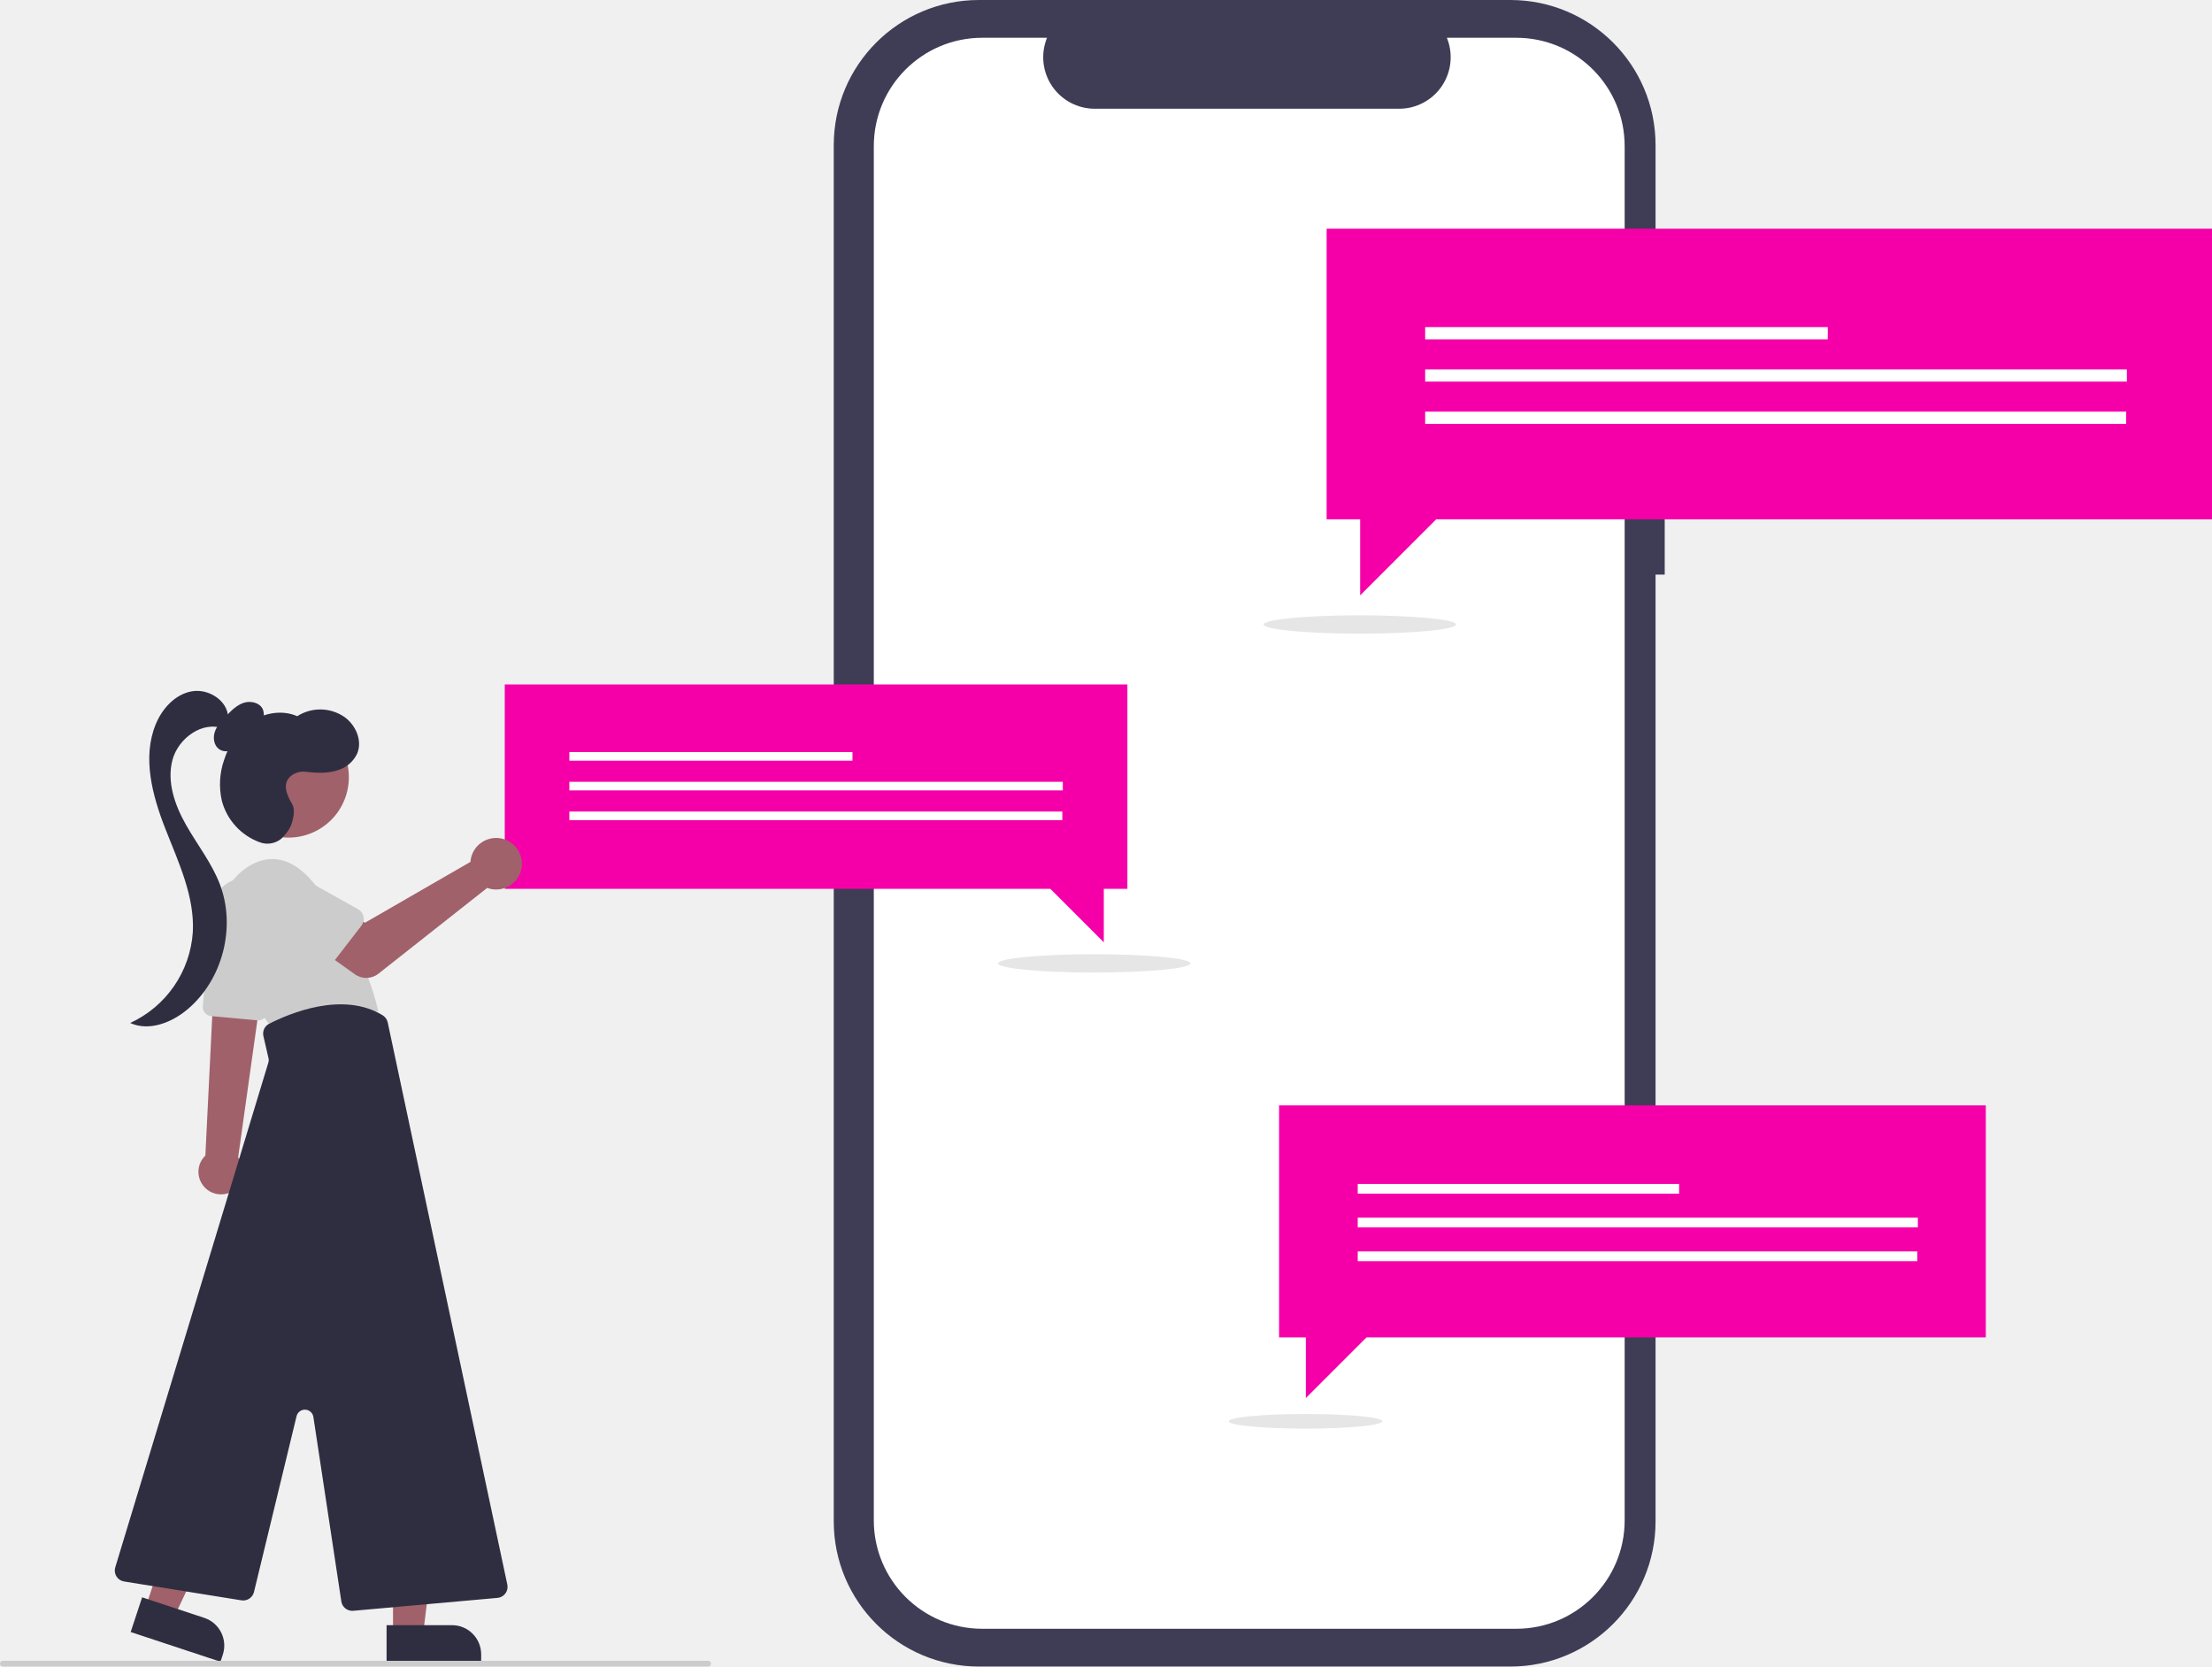
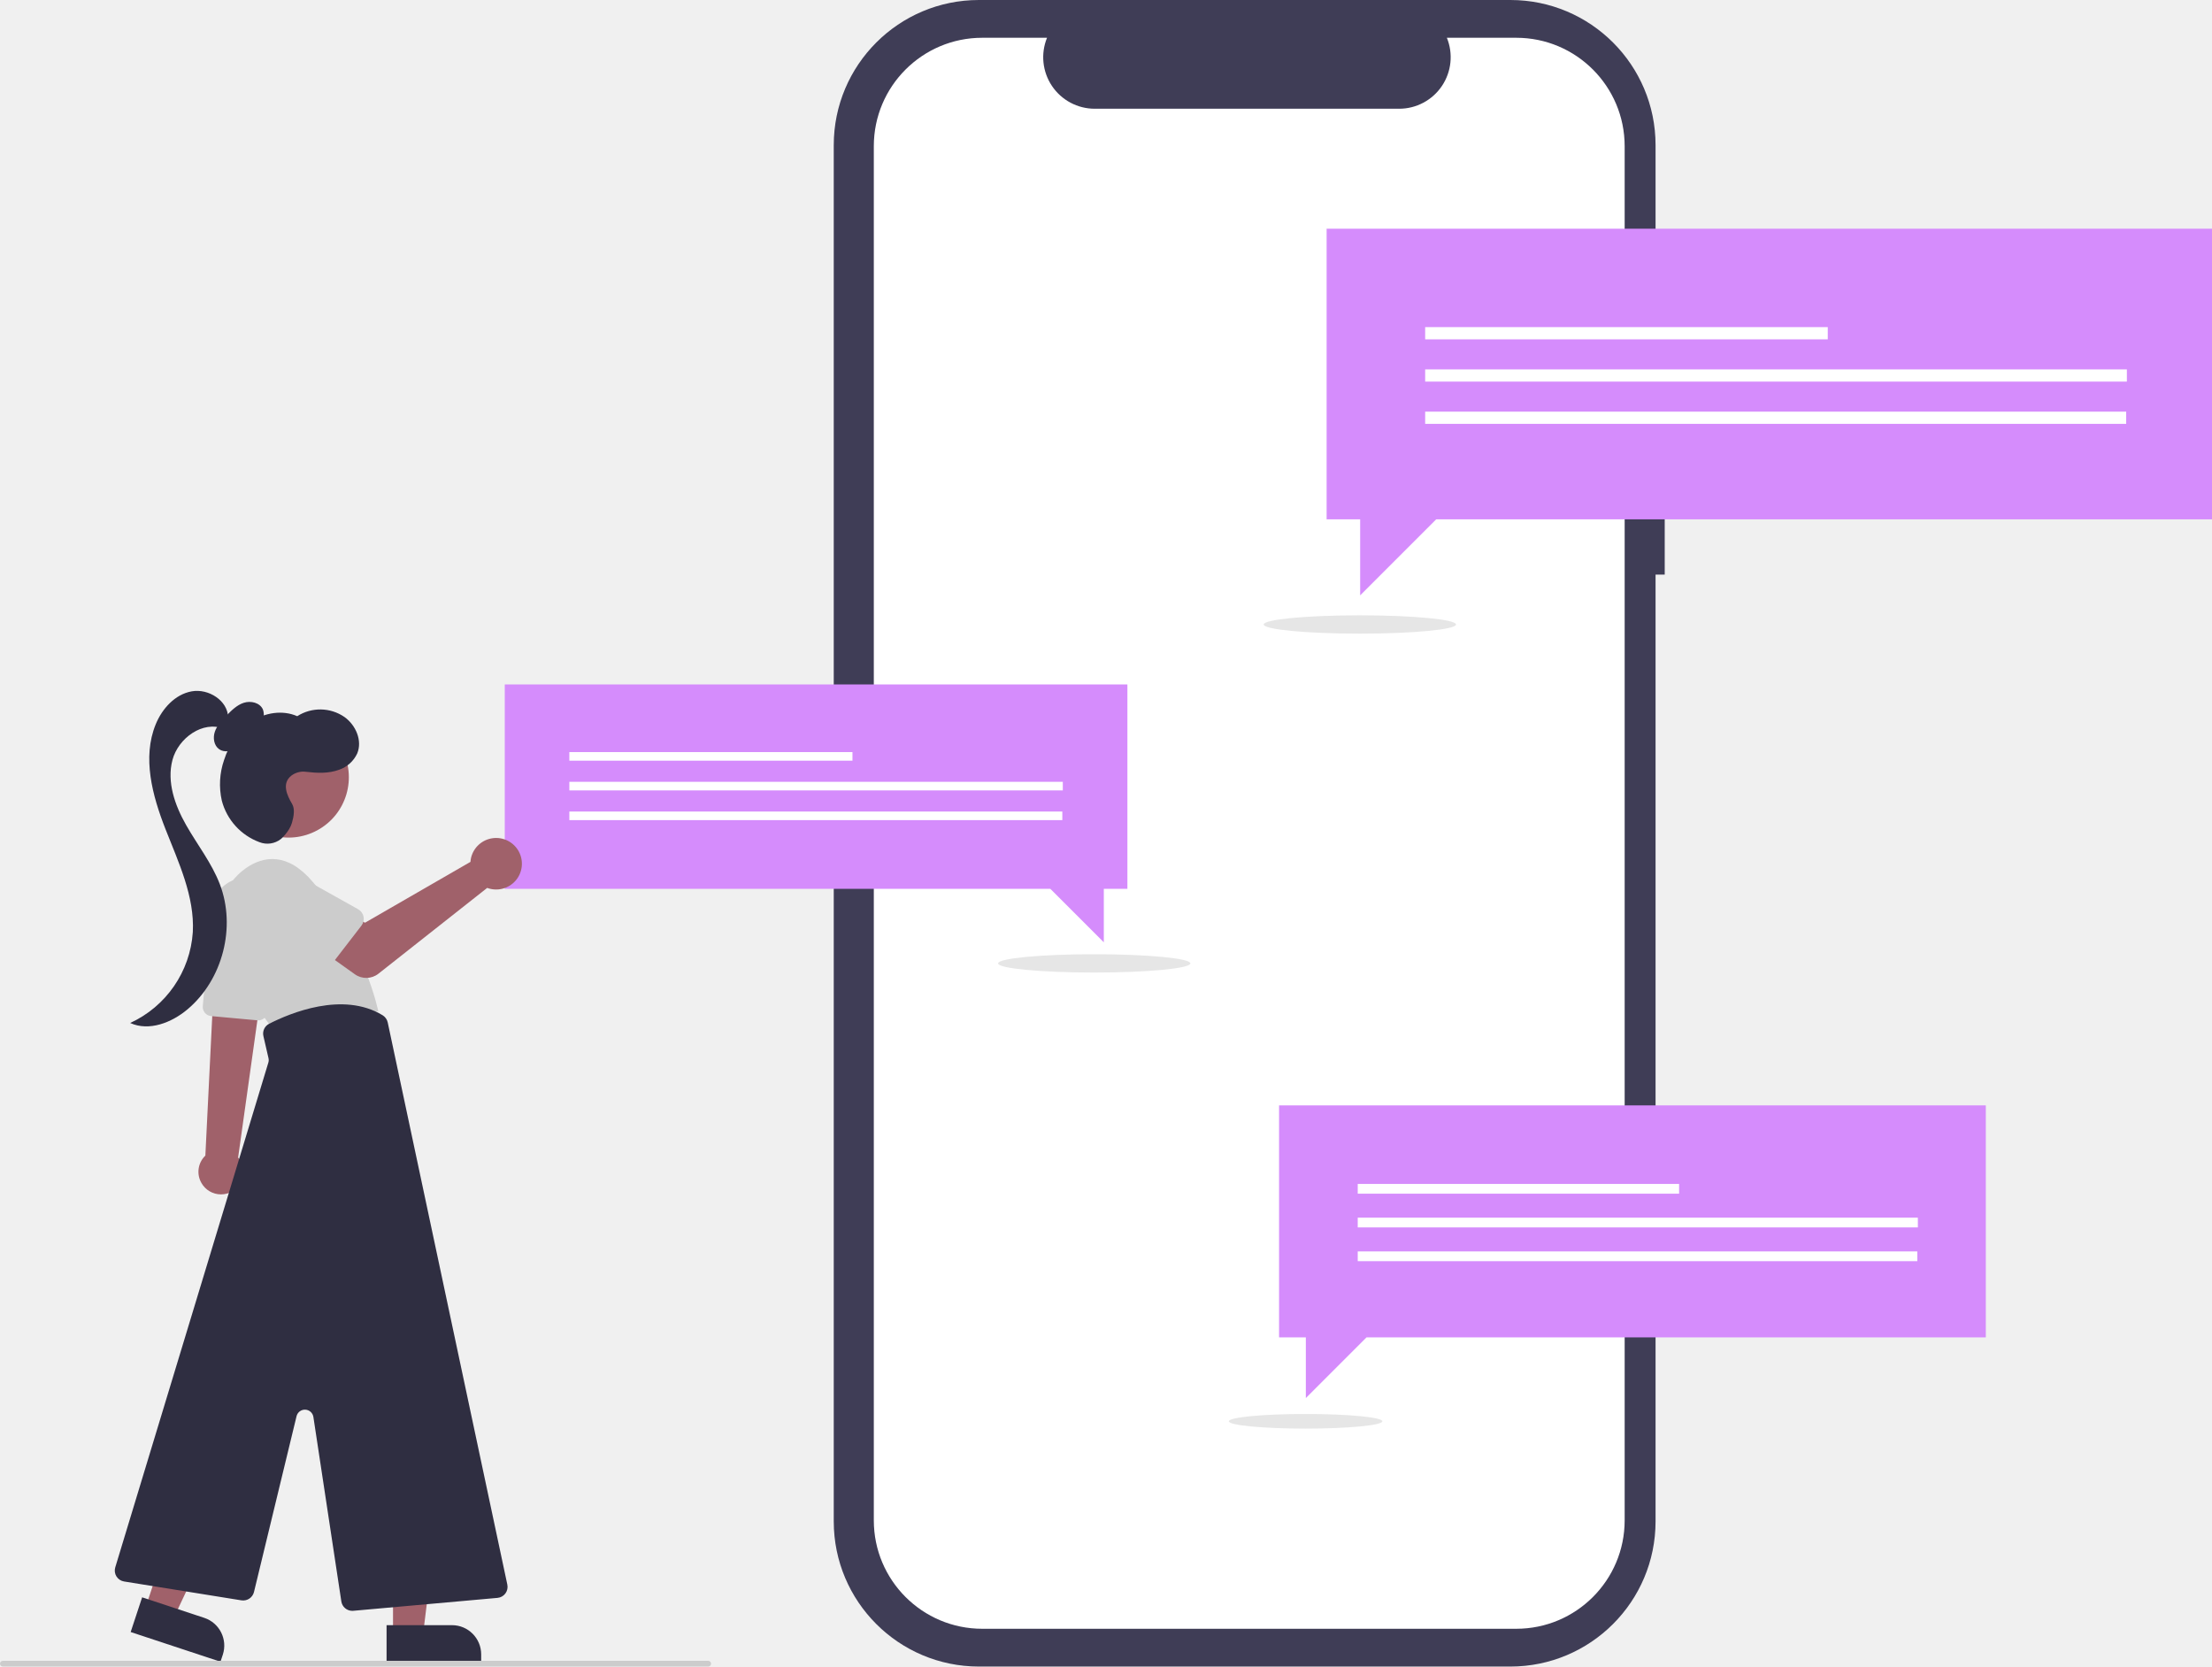
<svg xmlns="http://www.w3.org/2000/svg" data-name="Layer 1" width="965.998" height="727.778" viewBox="0 0 965.998 727.778">
  <path d="M843.996,259.058h-3.999V149.513a63.402,63.402,0,0,0-63.402-63.402H544.509a63.402,63.402,0,0,0-63.402,63.402V750.487A63.402,63.402,0,0,0,544.509,813.889H776.596a63.402,63.402,0,0,0,63.402-63.402V337.034h3.999Z" transform="translate(-117.0008 -86.11101)" fill="#3f3d56" />
  <path d="M779.154,102.606h-30.295a22.495,22.495,0,0,1-20.827,30.991H595.072A22.495,22.495,0,0,1,574.245,102.606h-28.296a47.348,47.348,0,0,0-47.348,47.348V750.046a47.348,47.348,0,0,0,47.348,47.348H779.154a47.348,47.348,0,0,0,47.348-47.348h0V149.954A47.348,47.348,0,0,0,779.154,102.606Z" transform="translate(-117.0008 -86.11101)" fill="#fff" />
  <ellipse cx="593.858" cy="272.708" rx="42" ry="4" fill="#e6e6e6" />
-   <polygon points="965.998 99.868 579.346 99.868 579.346 226.799 593.992 226.799 593.992 259.997 627.189 226.799 965.998 226.799 965.998 99.868" fill="#f500a8" />
+   <polygon points="965.998 99.868 579.346 99.868 579.346 226.799 593.992 226.799 593.992 259.997 627.189 226.799 965.998 226.799 965.998 99.868" fill="#d58cfc" />
  <rect x="622.381" y="142.852" width="175.821" height="5.336" fill="#fff" />
  <rect x="622.381" y="161.31" width="306.441" height="5.336" fill="#fff" />
  <rect x="622.381" y="179.768" width="306.141" height="5.336" fill="#fff" />
-   <polygon points="867.219 482.708 558.58 482.708 558.58 584.029 570.271 584.029 570.271 610.528 596.77 584.029 867.219 584.029 867.219 482.708" fill="#f500a8" />
+   <polygon points="867.219 482.708 558.58 482.708 558.58 584.029 570.271 584.029 570.271 610.528 596.77 584.029 867.219 584.029 867.219 482.708" fill="#d58cfc" />
  <rect x="592.932" y="517.019" width="140.346" height="4.259" fill="#fff" />
  <rect x="592.932" y="531.753" width="244.612" height="4.259" fill="#fff" />
  <rect x="592.932" y="546.487" width="244.372" height="4.259" fill="#fff" />
  <ellipse cx="570.163" cy="620.675" rx="33.526" ry="3.193" fill="#e6e6e6" />
  <ellipse cx="477.858" cy="420.708" rx="42" ry="4" fill="#e6e6e6" />
-   <polygon points="220.435 298.894 492.342 298.894 492.342 388.157 482.042 388.157 482.042 411.502 458.697 388.157 220.435 388.157 220.435 298.894" fill="#f500a8" />
+   <polygon points="220.435 298.894 492.342 298.894 492.342 388.157 482.042 388.157 482.042 411.502 458.697 388.157 220.435 388.157 220.435 298.894" fill="#d58cfc" />
  <rect x="248.638" y="328.435" width="123.643" height="3.752" fill="#fff" />
  <rect x="248.638" y="341.416" width="215.499" height="3.752" fill="#fff" />
  <rect x="248.638" y="354.396" width="215.288" height="3.752" fill="#fff" />
  <path d="M204.985,602.74a9.789,9.789,0,1,0,16.929-9.832,10.536,10.536,0,0,0-.922-1.308l8.234-58.689.247-1.758,1.673-11.976.247-1.726-.911.043-15.953.729-4.278.193-.536,10.925-3.034,61.423A9.775,9.775,0,0,0,204.985,602.74Z" transform="translate(-117.0008 -86.11101)" fill="#a0616a" />
  <path d="M229.426,531.687l-20.258-1.858a3.999,3.999,0,0,1-3.607-4.328l3.757-42.127a15.36,15.36,0,1,1,30.495,3.6l-6.074,41.321a3.992,3.992,0,0,1-3.944,3.41C229.673,531.704,229.55,531.699,229.426,531.687Z" transform="translate(-117.0008 -86.11101)" fill="#ccc" />
  <path d="M214.073,497.651a28.215,28.215,0,0,1,10.377-32.473c7.639-5.227,18.093-7.103,29.35,6.299C276.315,498.281,282.212,527.765,282.212,527.765l-46.102,7.505S220.43,516.106,214.073,497.651Z" transform="translate(-117.0008 -86.11101)" fill="#ccc" />
  <polygon points="171.635 713.464 184.779 713.464 191.032 662.764 171.633 662.765 171.635 713.464" fill="#a0616a" />
  <path d="M285.819,795.819H327.13a0,0,0,0,1,0,0V811.78a0,0,0,0,1,0,0H298.566a12.747,12.747,0,0,1-12.747-12.747v-3.214A0,0,0,0,1,285.819,795.819Z" transform="translate(495.9852 1521.474) rotate(179.9974)" fill="#2f2e41" />
  <polygon points="63.569 702.001 76.049 706.126 97.899 659.951 79.48 653.863 63.569 702.001" fill="#a0616a" />
  <path d="M175.526,789.741h41.311a0,0,0,0,1,0,0V805.702a0,0,0,0,1,0,0H188.273a12.747,12.747,0,0,1-12.747-12.747V789.741A0,0,0,0,1,175.526,789.741Z" transform="translate(15.10144 1530.598) rotate(-161.7098)" fill="#2f2e41" />
  <circle cx="243.011" cy="425.552" r="26.333" transform="translate(-291.3413 82.60127) rotate(-28.66321)" fill="#a0616a" />
  <path d="M266.067,785.461l-12.207-80.566a3.752,3.752,0,0,0-7.357-.321l-18.589,76.779a4.86,4.86,0,0,1-5.455,3.629l-51.275-8.241a4.825,4.825,0,0,1-3.852-6.165l66.86-220.429a3.755,3.755,0,0,0,.065-1.932l-2.226-9.646a4.807,4.807,0,0,1,2.495-5.375c9.104-4.646,32.159-14.303,49.567-3.724a4.879,4.879,0,0,1,2.229,3.138L338.553,778.092a4.825,4.825,0,0,1-4.289,5.81l-62.996,5.641q-.218.019-.432.019A4.833,4.833,0,0,1,266.067,785.461Z" transform="translate(-117.0008 -86.11101)" fill="#2f2e41" />
  <path d="M225.55,406.947a19.921,19.921,0,0,0,5.206-4.524,6.757,6.757,0,0,0,1.04-6.537c-1.33-2.935-5.284-3.865-8.347-2.864s-5.43,3.401-7.669,5.718c-1.972,2.042-4,4.173-4.936,6.853s-.455,6.077,1.872,7.703c2.283,1.596,5.566.942,7.762-.771s3.556-4.257,4.852-6.722Z" transform="translate(-117.0008 -86.11101)" fill="#2f2e41" />
  <path d="M216.631,399.444c-.146-7.42-8.603-12.74-15.907-11.425s-12.918,7.542-15.728,14.411c-5.938,14.512-1.48,31.07,4.241,45.669s12.801,29.419,11.967,45.076a47.094,47.094,0,0,1-27.356,39.674c8.243,3.736,18.096-.124,25.023-5.948,15.383-12.936,21.321-35.966,14.11-54.727-3.556-9.254-9.824-17.17-14.717-25.792s-8.483-18.782-5.957-28.368,13.278-17.35,22.469-13.637Z" transform="translate(-117.0008 -86.11101)" fill="#2f2e41" />
  <path d="M244.59,437.238c-2.295-3.879-4.613-8.972-.416-12.363a8.646,8.646,0,0,1,6.487-1.715c4.731.57,9.882.805,14.461-.913a13.556,13.556,0,0,0,7.864-7.066c2.364-5.601-.596-12.407-5.538-15.947a18.654,18.654,0,0,0-20.647-.365c-6.4-2.827-14.166-1.57-19.981,2.322s-9.794,10.124-11.955,16.779a32.386,32.386,0,0,0-.989,17.813,26.474,26.474,0,0,0,16.422,18.097,9.533,9.533,0,0,0,9.416-1.397s3.629-3.168,4.765-6.984C245.35,442.566,245.817,439.31,244.59,437.238Z" transform="translate(-117.0008 -86.11101)" fill="#2f2e41" />
  <path d="M322.709,460.734a11.284,11.284,0,0,0-.257,1.758l-46.057,26.57-11.195-6.445-11.934,15.624,18.709,13.335a8.577,8.577,0,0,0,10.291-.251l47.492-37.467a11.254,11.254,0,1,0-7.05-13.125Z" transform="translate(-117.0008 -86.11101)" fill="#a0616a" />
  <path d="M274.856,490.321,259.971,509.613a4.825,4.825,0,0,1-7.295.4l-16.851-17.499a13.399,13.399,0,0,1,16.432-21.169l21.135,11.818a4.825,4.825,0,0,1,1.464,7.158Z" transform="translate(-117.0008 -86.11101)" fill="#ccc" />
  <path d="M426.274,813.889H118.253a1.252,1.252,0,0,1,0-2.504h308.021a1.252,1.252,0,0,1,0,2.504Z" transform="translate(-117.0008 -86.11101)" fill="#ccc" />
</svg>
